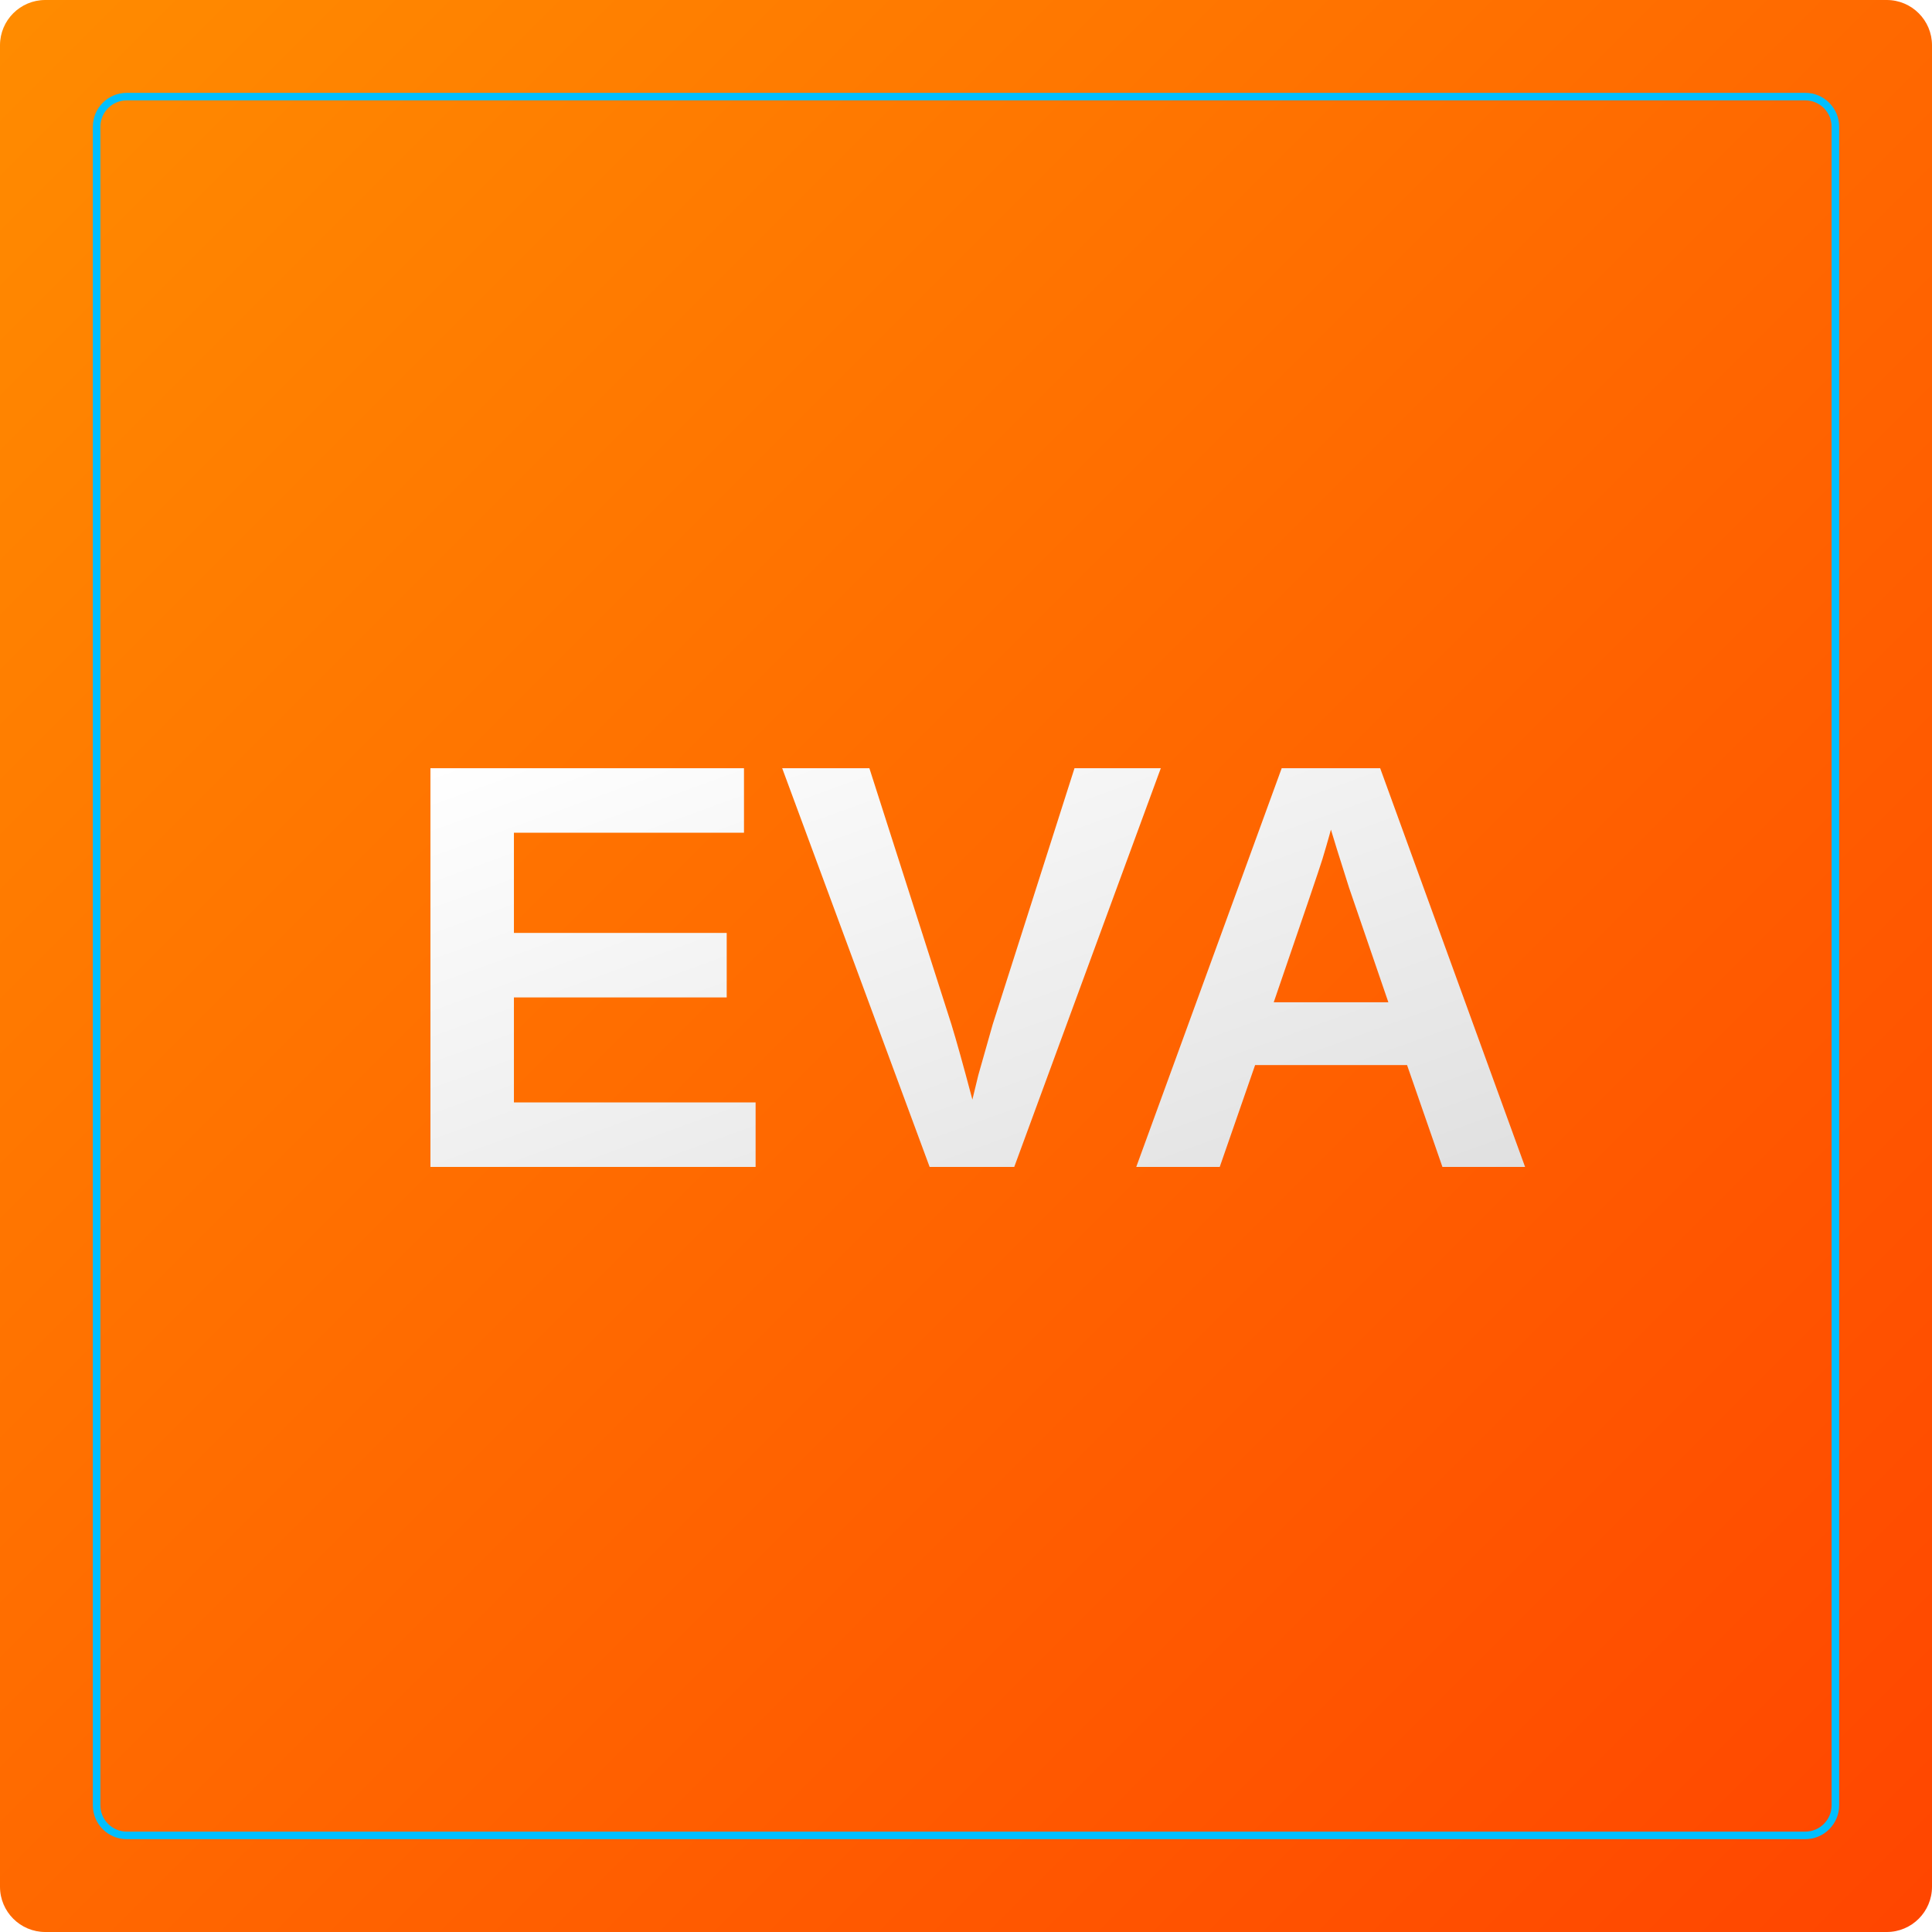
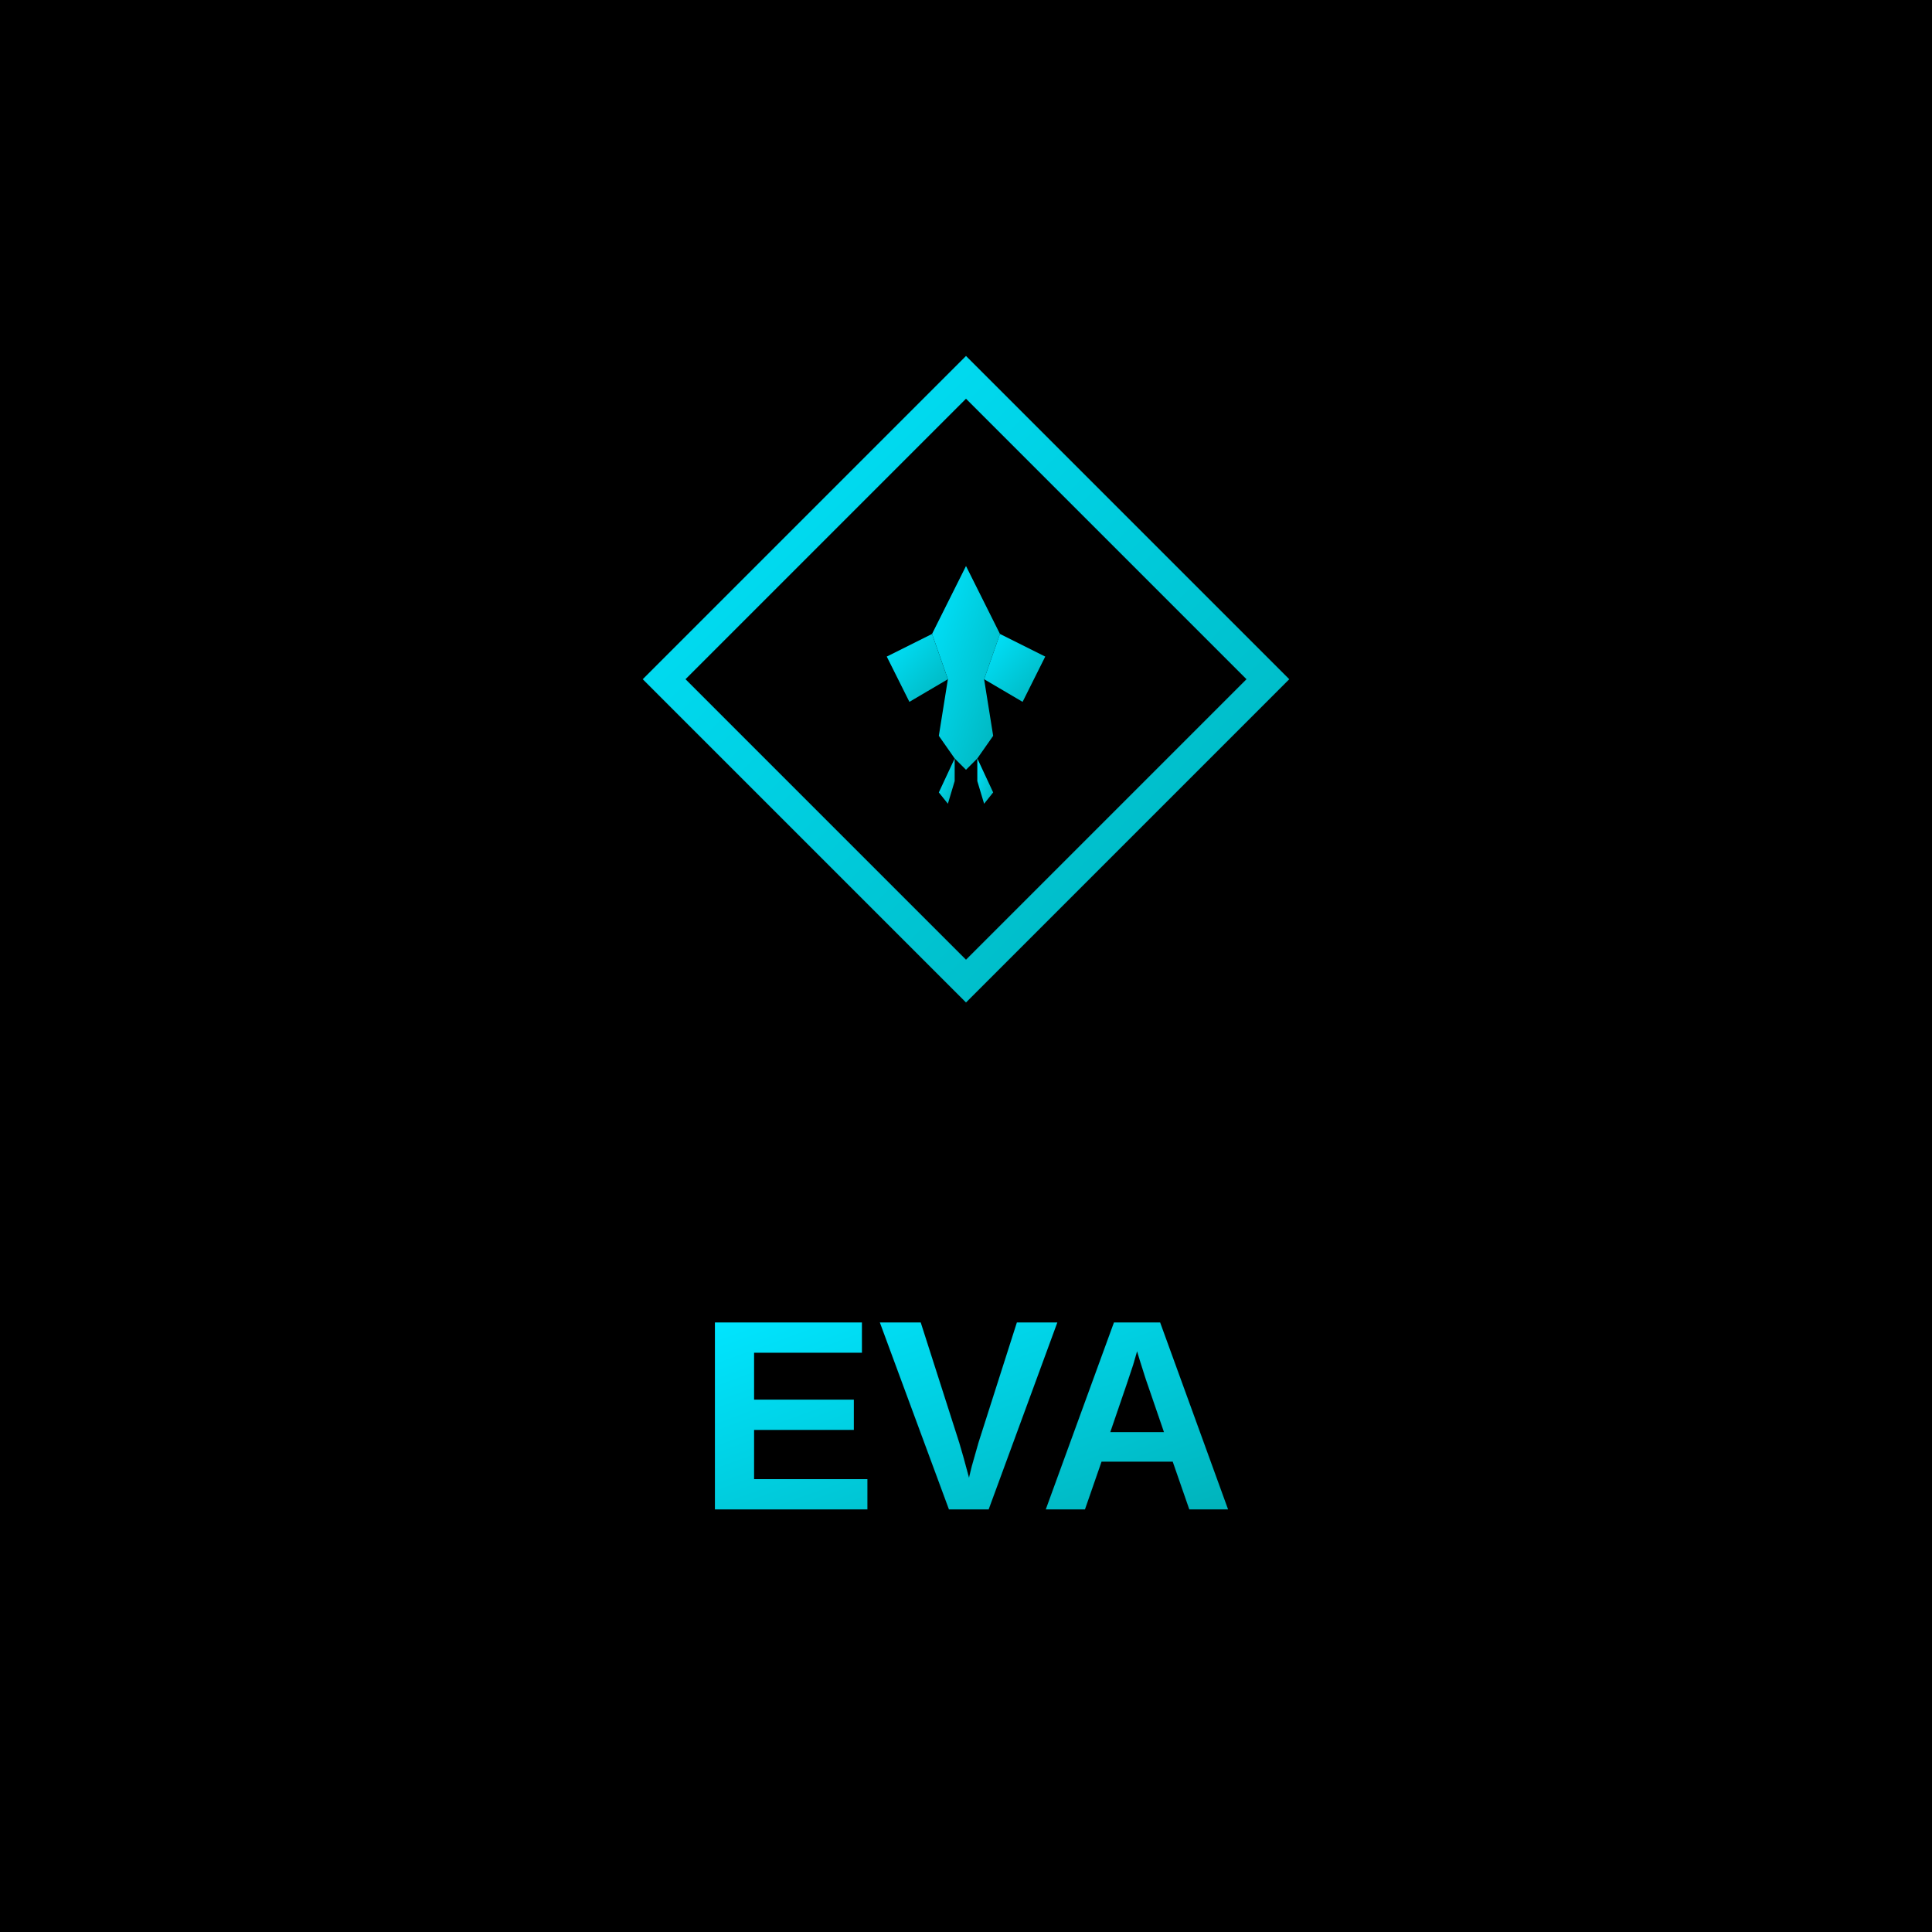
- <svg xmlns="http://www.w3.org/2000/svg" width="512" height="512">
+ <svg xmlns="http://www.w3.org/2000/svg" width="512" height="512" viewBox="0 0 512 512">
  <defs>
-     <linearGradient id="bg" x1="0%" y1="0%" x2="100%" y2="100%">
-       <stop offset="0%" stop-color="#FF8C00" />
-       <stop offset="100%" stop-color="#FF4500" />
+     <linearGradient id="cyanGradient" x1="0%" y1="0%" x2="100%" y2="100%">
+       <stop offset="0%" style="stop-color:#00E5FF" />
+       <stop offset="50%" style="stop-color:#00CCDD" />
+       <stop offset="100%" style="stop-color:#00B3BB" />
    </linearGradient>
-     <linearGradient id="text" x1="0%" y1="0%" x2="100%" y2="100%">
-       <stop offset="0%" stop-color="#FFFFFF" />
-       <stop offset="100%" stop-color="#E0E0E0" />
-     </linearGradient>
+     <filter id="shadow" x="-50%" y="-50%" width="200%" height="200%">
+       <feDropShadow dx="0" dy="4" stdDeviation="8" flood-color="#000" flood-opacity="0.3" />
+     </filter>
  </defs>
-   <rect width="100%" height="100%" rx="12" fill="url(#bg)" />
-   <rect width="90%" height="90%" x="5%" y="5%" rx="8" fill="none" stroke="#00BFFF" stroke-width="2" />
-   <text x="50%" y="50%" text-anchor="middle" dominant-baseline="central" font-family="Arial, sans-serif" font-weight="bold" font-size="153.6" fill="url(#text)">EVA</text>
+   <rect width="512" height="512" fill="#000000" />
+   <g transform="translate(256, 180)">
+     <path d="M 0,-80 L 80,0 L 0,80 L -80,0 Z" fill="none" stroke="url(#cyanGradient)" stroke-width="8" filter="url(#shadow)" />
+     <g transform="scale(0.6)">
+       <path d="M 0,-50 L -15,-20 L -8,0 L -12,25 L -5,35 L 0,40 L 5,35 L 12,25 L 8,0 L 15,-20 Z" fill="url(#cyanGradient)" />
+       <path d="M -15,-20 L -35,-10 L -25,10 L -8,0 Z" fill="url(#cyanGradient)" />
+       <path d="M 15,-20 L 35,-10 L 25,10 L 8,0 Z" fill="url(#cyanGradient)" />
+       <path d="M -5,35 L -12,50 L -8,55 L -5,45 Z" fill="url(#cyanGradient)" />
+       <path d="M 5,35 L 12,50 L 8,55 L 5,45 Z" fill="url(#cyanGradient)" />
+     </g>
+   </g>
+   <text x="256" y="400" font-family="Arial, Helvetica, sans-serif" font-size="72" font-weight="bold" text-anchor="middle" fill="url(#cyanGradient)" filter="url(#shadow)">EVA</text>
</svg>
